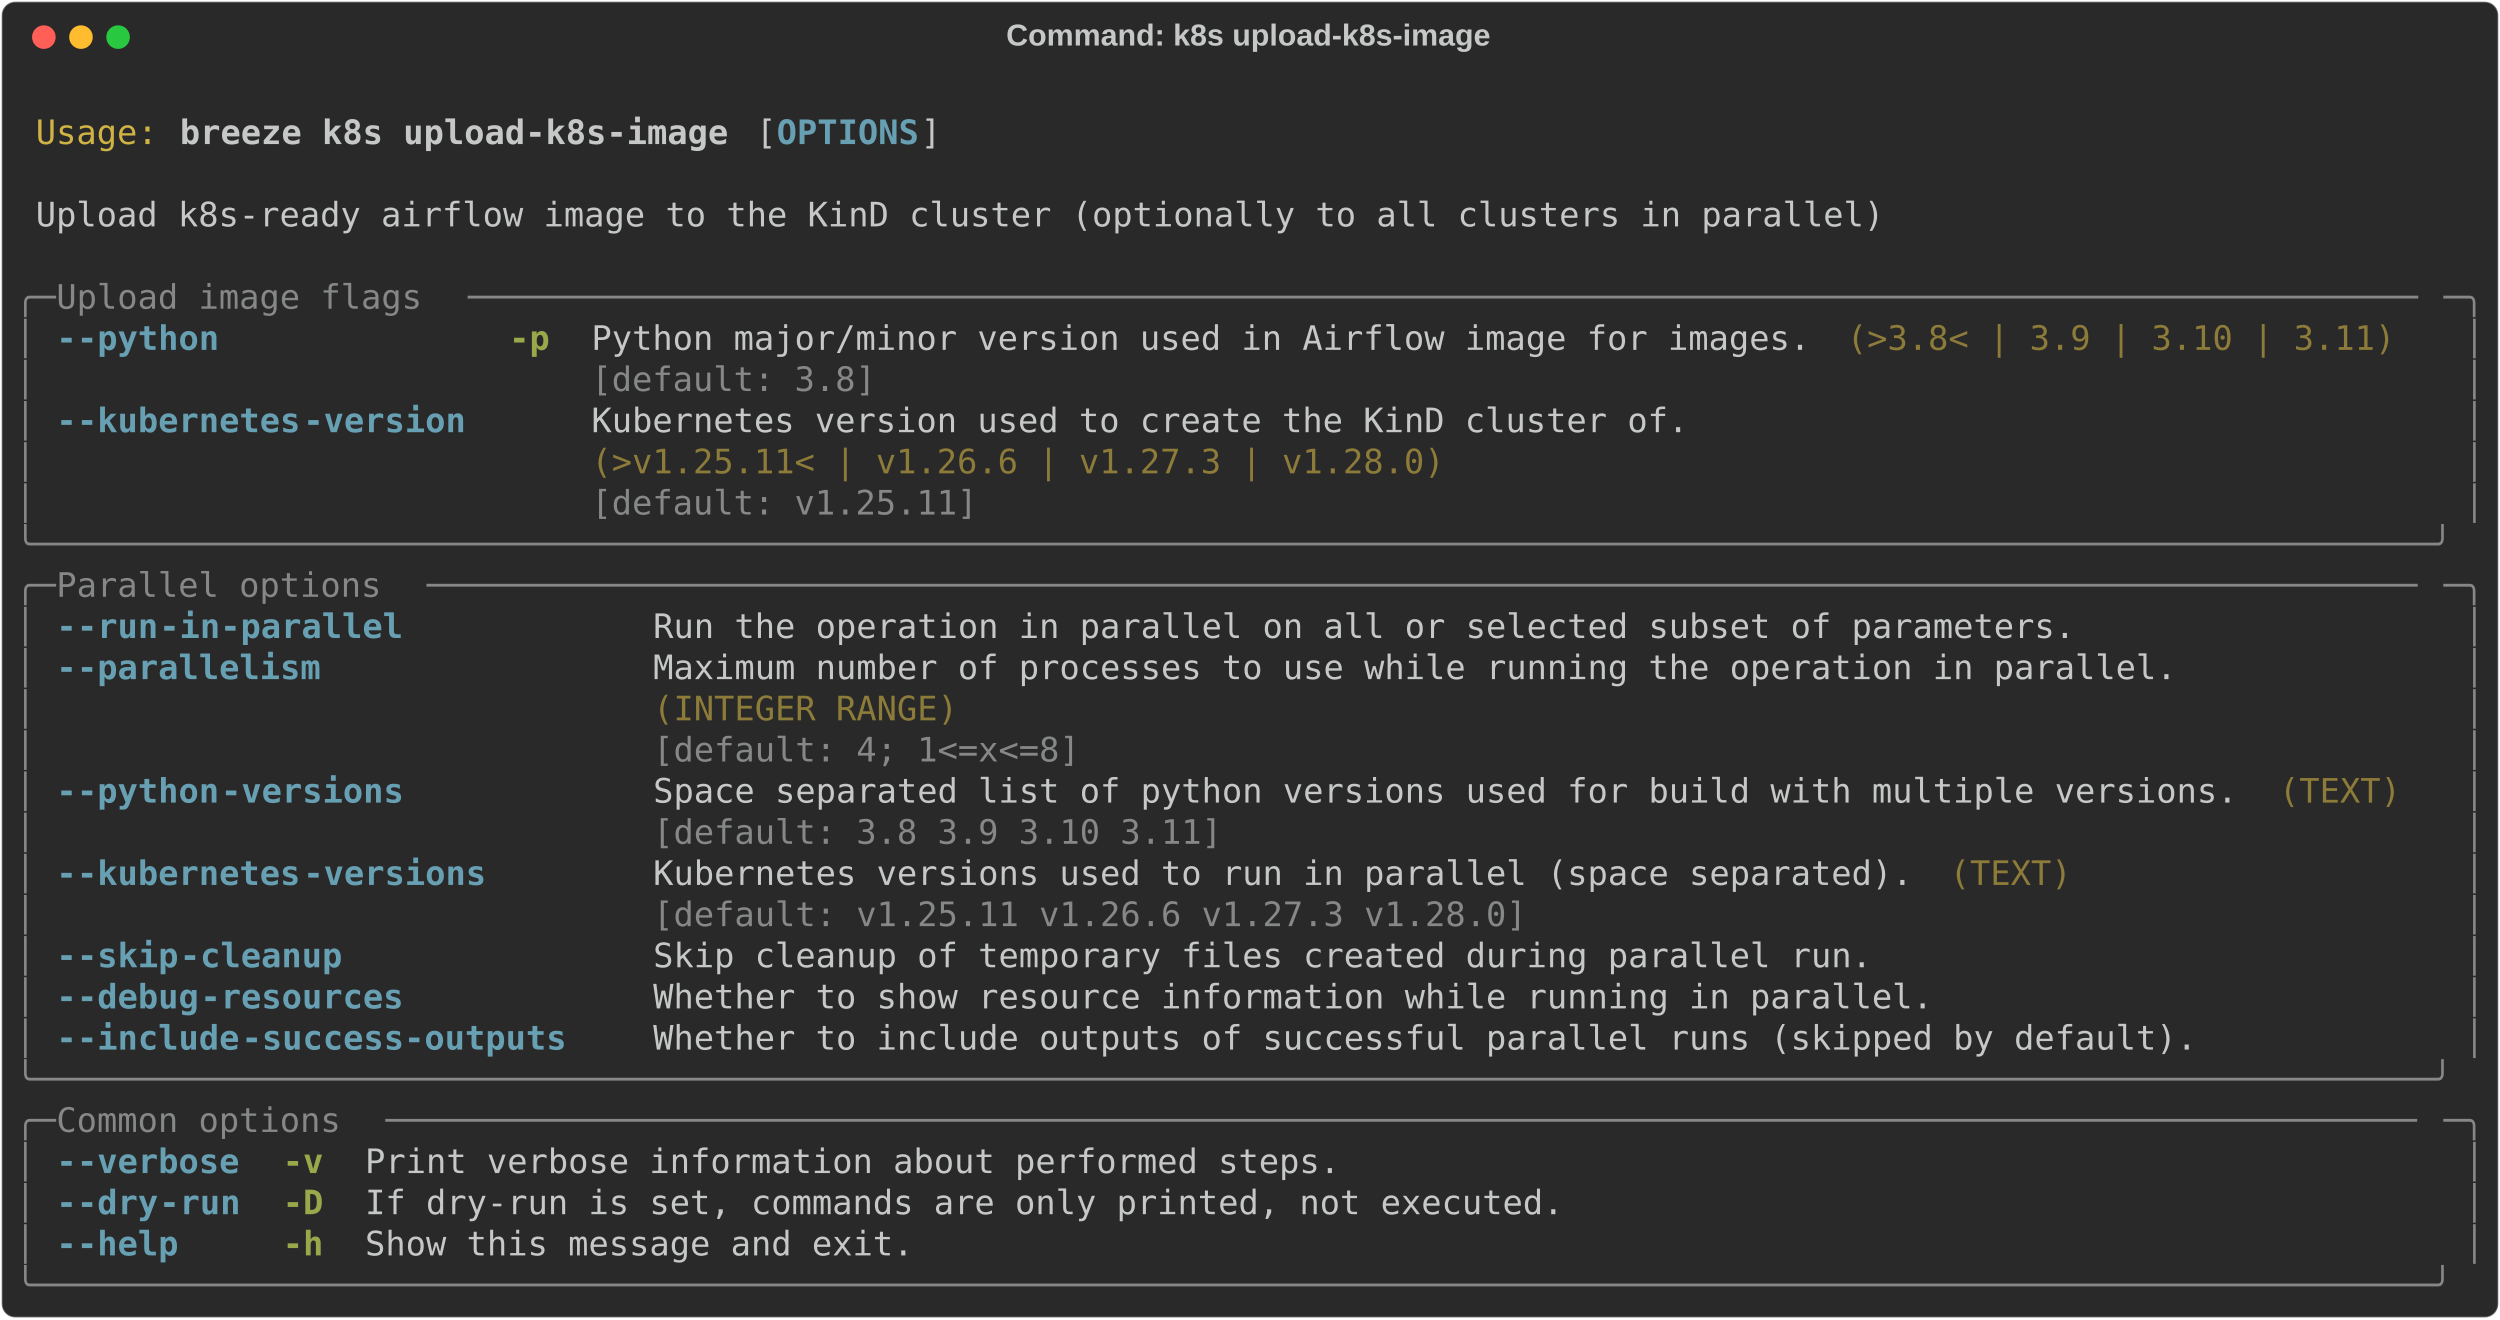
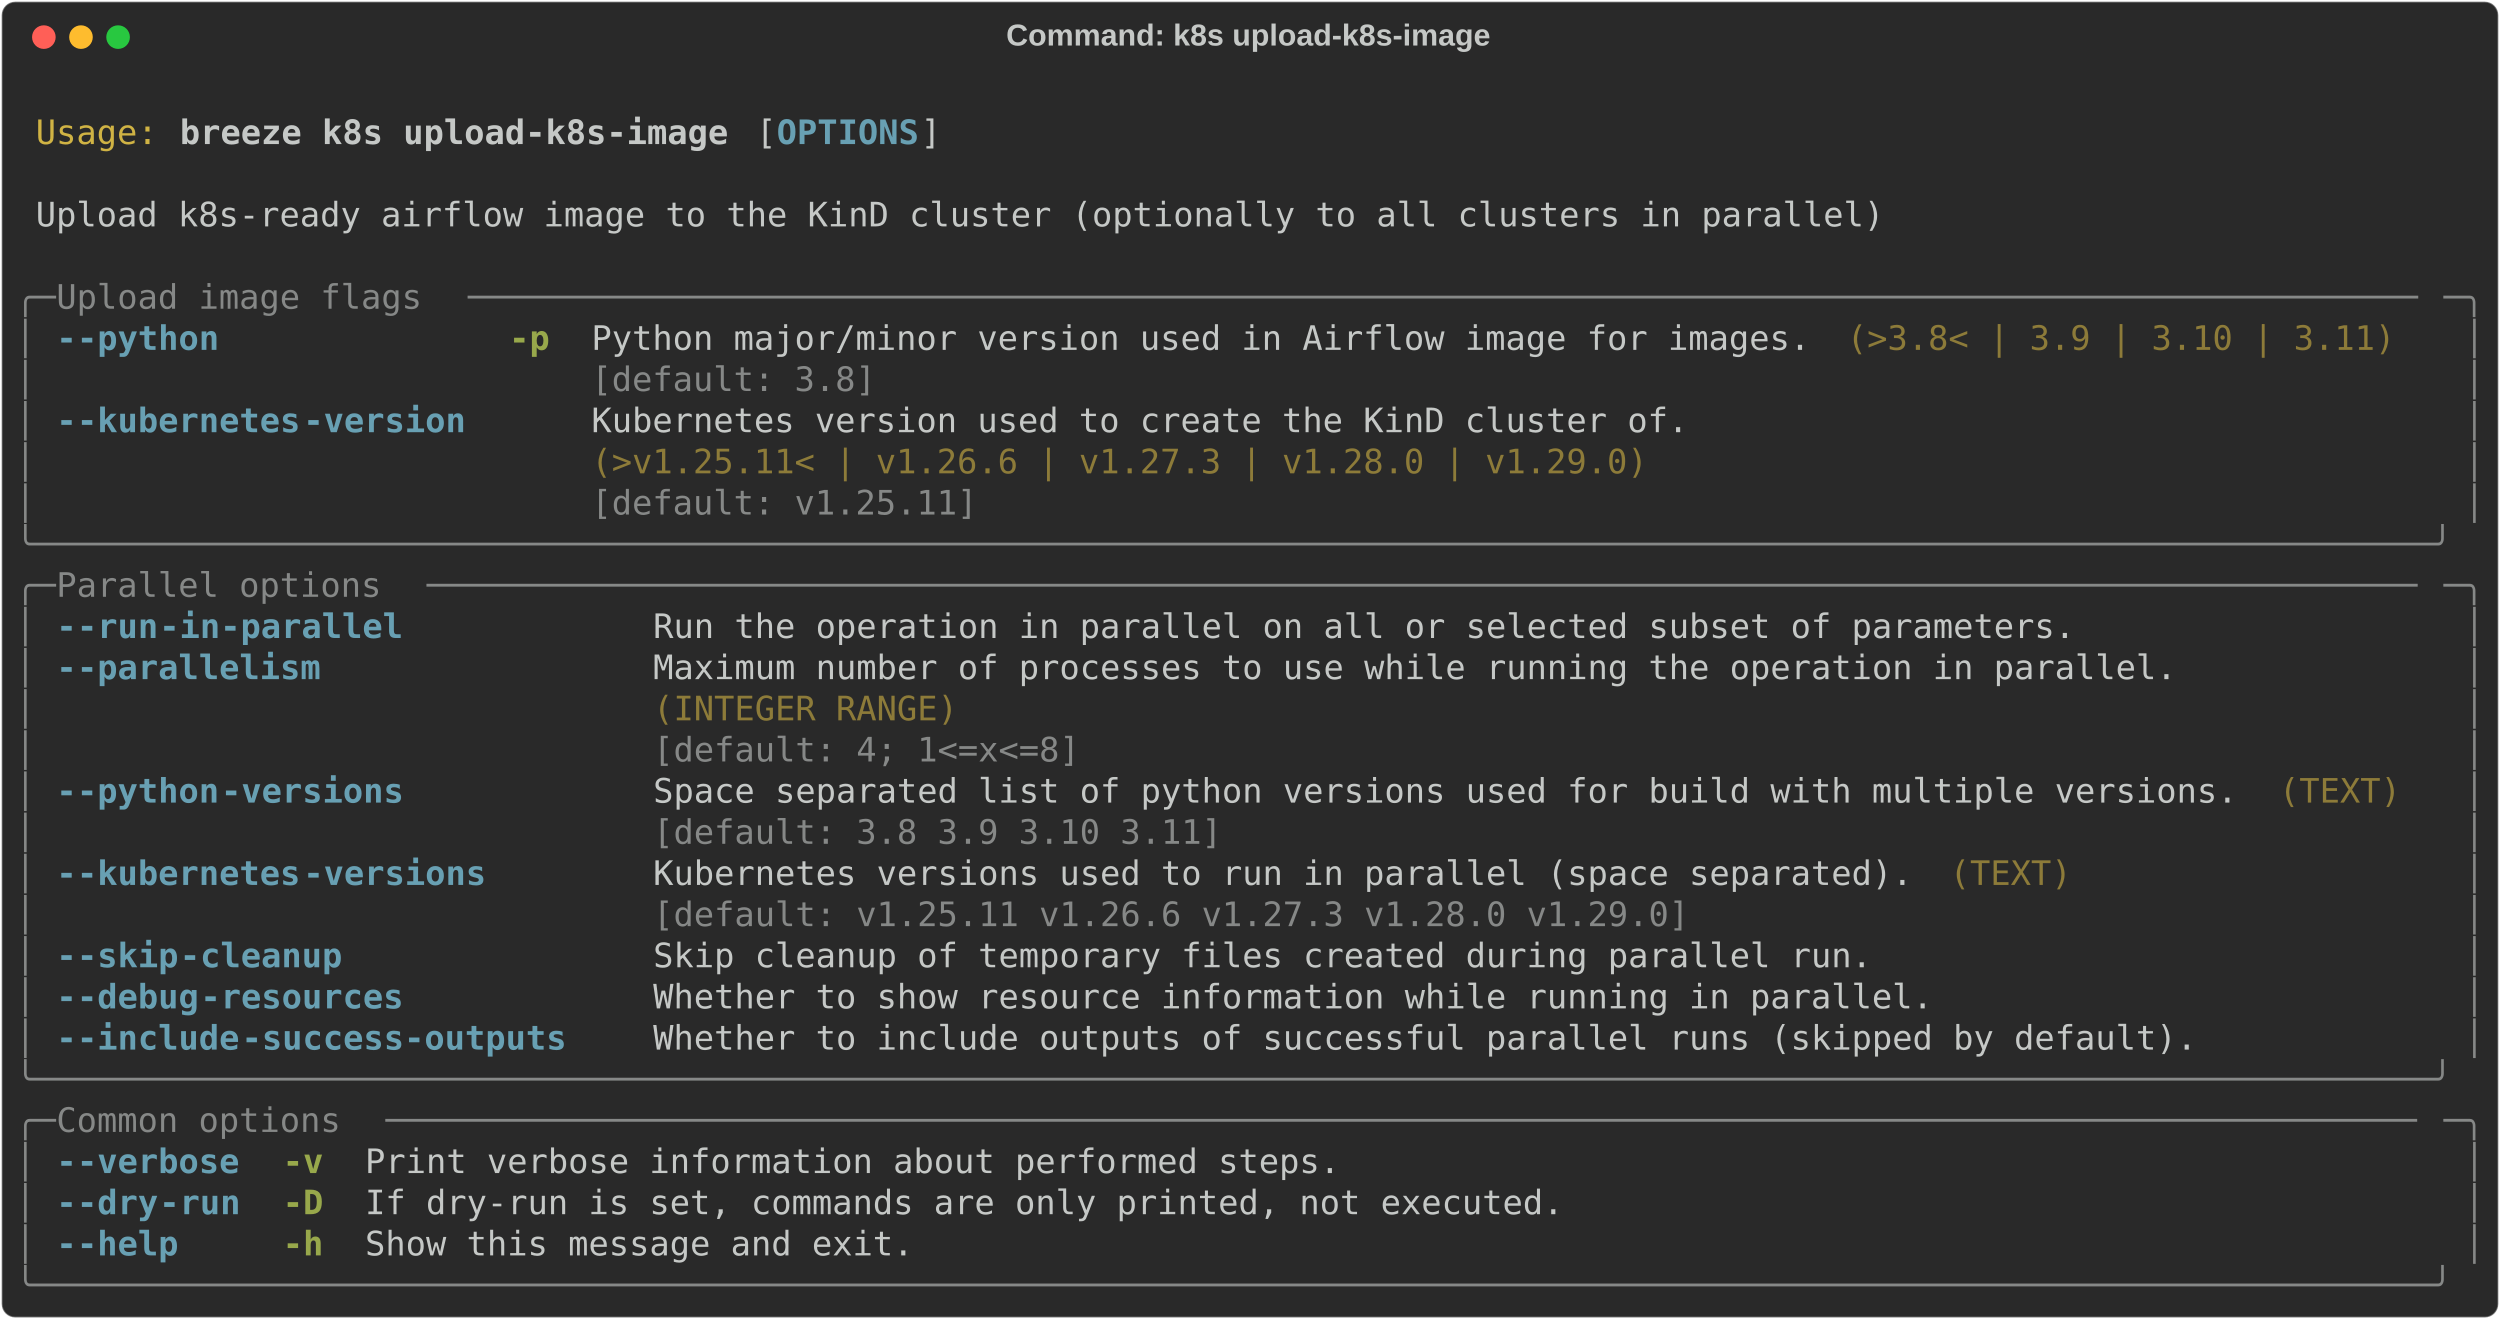
<svg xmlns="http://www.w3.org/2000/svg" class="rich-terminal" viewBox="0 0 1482 782.0">
  <style>

    @font-face {
        font-family: "Fira Code";
        src: local("FiraCode-Regular"),
                url("https://cdnjs.cloudflare.com/ajax/libs/firacode/6.2.0/woff2/FiraCode-Regular.woff2") format("woff2"),
                url("https://cdnjs.cloudflare.com/ajax/libs/firacode/6.2.0/woff/FiraCode-Regular.woff") format("woff");
        font-style: normal;
        font-weight: 400;
    }
    @font-face {
        font-family: "Fira Code";
        src: local("FiraCode-Bold"),
                url("https://cdnjs.cloudflare.com/ajax/libs/firacode/6.2.0/woff2/FiraCode-Bold.woff2") format("woff2"),
                url("https://cdnjs.cloudflare.com/ajax/libs/firacode/6.2.0/woff/FiraCode-Bold.woff") format("woff");
        font-style: bold;
        font-weight: 700;
    }

    .breeze-k8s-upload-k8s-image-matrix {
        font-family: Fira Code, monospace;
        font-size: 20px;
        line-height: 24.4px;
        font-variant-east-asian: full-width;
    }

    .breeze-k8s-upload-k8s-image-title {
        font-size: 18px;
        font-weight: bold;
        font-family: arial;
    }

    .breeze-k8s-upload-k8s-image-r1 { fill: #c5c8c6 }
.breeze-k8s-upload-k8s-image-r2 { fill: #d0b344 }
.breeze-k8s-upload-k8s-image-r3 { fill: #c5c8c6;font-weight: bold }
.breeze-k8s-upload-k8s-image-r4 { fill: #68a0b3;font-weight: bold }
.breeze-k8s-upload-k8s-image-r5 { fill: #868887 }
.breeze-k8s-upload-k8s-image-r6 { fill: #98a84b;font-weight: bold }
.breeze-k8s-upload-k8s-image-r7 { fill: #8d7b39 }
    </style>
  <defs>
    <clipPath id="breeze-k8s-upload-k8s-image-clip-terminal">
      <rect x="0" y="0" width="1463.0" height="731.0" />
    </clipPath>
    <clipPath id="breeze-k8s-upload-k8s-image-line-0">
      <rect x="0" y="1.5" width="1464" height="24.65" />
    </clipPath>
    <clipPath id="breeze-k8s-upload-k8s-image-line-1">
      <rect x="0" y="25.9" width="1464" height="24.65" />
    </clipPath>
    <clipPath id="breeze-k8s-upload-k8s-image-line-2">
      <rect x="0" y="50.3" width="1464" height="24.65" />
    </clipPath>
    <clipPath id="breeze-k8s-upload-k8s-image-line-3">
      <rect x="0" y="74.7" width="1464" height="24.65" />
    </clipPath>
    <clipPath id="breeze-k8s-upload-k8s-image-line-4">
      <rect x="0" y="99.1" width="1464" height="24.65" />
    </clipPath>
    <clipPath id="breeze-k8s-upload-k8s-image-line-5">
      <rect x="0" y="123.5" width="1464" height="24.65" />
    </clipPath>
    <clipPath id="breeze-k8s-upload-k8s-image-line-6">
      <rect x="0" y="147.9" width="1464" height="24.65" />
    </clipPath>
    <clipPath id="breeze-k8s-upload-k8s-image-line-7">
      <rect x="0" y="172.3" width="1464" height="24.65" />
    </clipPath>
    <clipPath id="breeze-k8s-upload-k8s-image-line-8">
      <rect x="0" y="196.7" width="1464" height="24.65" />
    </clipPath>
    <clipPath id="breeze-k8s-upload-k8s-image-line-9">
      <rect x="0" y="221.1" width="1464" height="24.65" />
    </clipPath>
    <clipPath id="breeze-k8s-upload-k8s-image-line-10">
      <rect x="0" y="245.5" width="1464" height="24.65" />
    </clipPath>
    <clipPath id="breeze-k8s-upload-k8s-image-line-11">
      <rect x="0" y="269.9" width="1464" height="24.65" />
    </clipPath>
    <clipPath id="breeze-k8s-upload-k8s-image-line-12">
      <rect x="0" y="294.3" width="1464" height="24.65" />
    </clipPath>
    <clipPath id="breeze-k8s-upload-k8s-image-line-13">
      <rect x="0" y="318.7" width="1464" height="24.65" />
    </clipPath>
    <clipPath id="breeze-k8s-upload-k8s-image-line-14">
      <rect x="0" y="343.1" width="1464" height="24.65" />
    </clipPath>
    <clipPath id="breeze-k8s-upload-k8s-image-line-15">
      <rect x="0" y="367.5" width="1464" height="24.65" />
    </clipPath>
    <clipPath id="breeze-k8s-upload-k8s-image-line-16">
      <rect x="0" y="391.9" width="1464" height="24.65" />
    </clipPath>
    <clipPath id="breeze-k8s-upload-k8s-image-line-17">
      <rect x="0" y="416.3" width="1464" height="24.65" />
    </clipPath>
    <clipPath id="breeze-k8s-upload-k8s-image-line-18">
      <rect x="0" y="440.7" width="1464" height="24.65" />
    </clipPath>
    <clipPath id="breeze-k8s-upload-k8s-image-line-19">
      <rect x="0" y="465.1" width="1464" height="24.65" />
    </clipPath>
    <clipPath id="breeze-k8s-upload-k8s-image-line-20">
      <rect x="0" y="489.5" width="1464" height="24.65" />
    </clipPath>
    <clipPath id="breeze-k8s-upload-k8s-image-line-21">
      <rect x="0" y="513.9" width="1464" height="24.65" />
    </clipPath>
    <clipPath id="breeze-k8s-upload-k8s-image-line-22">
      <rect x="0" y="538.3" width="1464" height="24.65" />
    </clipPath>
    <clipPath id="breeze-k8s-upload-k8s-image-line-23">
      <rect x="0" y="562.7" width="1464" height="24.65" />
    </clipPath>
    <clipPath id="breeze-k8s-upload-k8s-image-line-24">
      <rect x="0" y="587.1" width="1464" height="24.65" />
    </clipPath>
    <clipPath id="breeze-k8s-upload-k8s-image-line-25">
      <rect x="0" y="611.5" width="1464" height="24.65" />
    </clipPath>
    <clipPath id="breeze-k8s-upload-k8s-image-line-26">
      <rect x="0" y="635.9" width="1464" height="24.65" />
    </clipPath>
    <clipPath id="breeze-k8s-upload-k8s-image-line-27">
      <rect x="0" y="660.3" width="1464" height="24.65" />
    </clipPath>
    <clipPath id="breeze-k8s-upload-k8s-image-line-28">
      <rect x="0" y="684.7" width="1464" height="24.65" />
    </clipPath>
  </defs>
  <rect fill="#292929" stroke="rgba(255,255,255,0.35)" stroke-width="1" x="1" y="1" width="1480" height="780" rx="8" />
  <text class="breeze-k8s-upload-k8s-image-title" fill="#c5c8c6" text-anchor="middle" x="740" y="27">Command: k8s upload-k8s-image</text>
  <g transform="translate(26,22)">
    <circle cx="0" cy="0" r="7" fill="#ff5f57" />
    <circle cx="22" cy="0" r="7" fill="#febc2e" />
    <circle cx="44" cy="0" r="7" fill="#28c840" />
  </g>
  <g transform="translate(9, 41)" clip-path="url(#breeze-k8s-upload-k8s-image-clip-terminal)">
    <g class="breeze-k8s-upload-k8s-image-matrix">
      <text class="breeze-k8s-upload-k8s-image-r1" x="1464" y="20" textLength="12.2" clip-path="url(#breeze-k8s-upload-k8s-image-line-0)">
</text>
      <text class="breeze-k8s-upload-k8s-image-r2" x="12.2" y="44.4" textLength="73.2" clip-path="url(#breeze-k8s-upload-k8s-image-line-1)">Usage:</text>
      <text class="breeze-k8s-upload-k8s-image-r3" x="97.6" y="44.4" textLength="329.4" clip-path="url(#breeze-k8s-upload-k8s-image-line-1)">breeze k8s upload-k8s-image</text>
      <text class="breeze-k8s-upload-k8s-image-r1" x="439.2" y="44.4" textLength="12.2" clip-path="url(#breeze-k8s-upload-k8s-image-line-1)">[</text>
      <text class="breeze-k8s-upload-k8s-image-r4" x="451.4" y="44.4" textLength="85.4" clip-path="url(#breeze-k8s-upload-k8s-image-line-1)">OPTIONS</text>
      <text class="breeze-k8s-upload-k8s-image-r1" x="536.8" y="44.4" textLength="12.2" clip-path="url(#breeze-k8s-upload-k8s-image-line-1)">]</text>
      <text class="breeze-k8s-upload-k8s-image-r1" x="1464" y="44.4" textLength="12.2" clip-path="url(#breeze-k8s-upload-k8s-image-line-1)">
</text>
      <text class="breeze-k8s-upload-k8s-image-r1" x="1464" y="68.8" textLength="12.2" clip-path="url(#breeze-k8s-upload-k8s-image-line-2)">
</text>
      <text class="breeze-k8s-upload-k8s-image-r1" x="12.2" y="93.2" textLength="1110.2" clip-path="url(#breeze-k8s-upload-k8s-image-line-3)">Upload k8s-ready airflow image to the KinD cluster (optionally to all clusters in parallel)</text>
      <text class="breeze-k8s-upload-k8s-image-r1" x="1464" y="93.2" textLength="12.2" clip-path="url(#breeze-k8s-upload-k8s-image-line-3)">
</text>
      <text class="breeze-k8s-upload-k8s-image-r1" x="1464" y="117.6" textLength="12.2" clip-path="url(#breeze-k8s-upload-k8s-image-line-4)">
</text>
      <text class="breeze-k8s-upload-k8s-image-r5" x="0" y="142" textLength="24.4" clip-path="url(#breeze-k8s-upload-k8s-image-line-5)">╭─</text>
      <text class="breeze-k8s-upload-k8s-image-r5" x="24.4" y="142" textLength="244" clip-path="url(#breeze-k8s-upload-k8s-image-line-5)"> Upload image flags </text>
      <text class="breeze-k8s-upload-k8s-image-r5" x="268.4" y="142" textLength="1171.2" clip-path="url(#breeze-k8s-upload-k8s-image-line-5)">────────────────────────────────────────────────────────────────────────────────────────────────</text>
      <text class="breeze-k8s-upload-k8s-image-r5" x="1439.6" y="142" textLength="24.4" clip-path="url(#breeze-k8s-upload-k8s-image-line-5)">─╮</text>
      <text class="breeze-k8s-upload-k8s-image-r1" x="1464" y="142" textLength="12.2" clip-path="url(#breeze-k8s-upload-k8s-image-line-5)">
</text>
      <text class="breeze-k8s-upload-k8s-image-r5" x="0" y="166.4" textLength="12.2" clip-path="url(#breeze-k8s-upload-k8s-image-line-6)">│</text>
      <text class="breeze-k8s-upload-k8s-image-r4" x="24.4" y="166.4" textLength="12.2" clip-path="url(#breeze-k8s-upload-k8s-image-line-6)">-</text>
      <text class="breeze-k8s-upload-k8s-image-r4" x="36.6" y="166.4" textLength="85.4" clip-path="url(#breeze-k8s-upload-k8s-image-line-6)">-python</text>
      <text class="breeze-k8s-upload-k8s-image-r6" x="292.8" y="166.4" textLength="24.4" clip-path="url(#breeze-k8s-upload-k8s-image-line-6)">-p</text>
      <text class="breeze-k8s-upload-k8s-image-r1" x="341.6" y="166.4" textLength="732" clip-path="url(#breeze-k8s-upload-k8s-image-line-6)">Python major/minor version used in Airflow image for images.</text>
      <text class="breeze-k8s-upload-k8s-image-r7" x="1085.8" y="166.4" textLength="329.4" clip-path="url(#breeze-k8s-upload-k8s-image-line-6)">(&gt;3.8&lt; | 3.9 | 3.10 | 3.11)</text>
      <text class="breeze-k8s-upload-k8s-image-r5" x="1451.8" y="166.4" textLength="12.2" clip-path="url(#breeze-k8s-upload-k8s-image-line-6)">│</text>
      <text class="breeze-k8s-upload-k8s-image-r1" x="1464" y="166.4" textLength="12.2" clip-path="url(#breeze-k8s-upload-k8s-image-line-6)">
</text>
      <text class="breeze-k8s-upload-k8s-image-r5" x="0" y="190.8" textLength="12.2" clip-path="url(#breeze-k8s-upload-k8s-image-line-7)">│</text>
      <text class="breeze-k8s-upload-k8s-image-r5" x="341.6" y="190.8" textLength="732" clip-path="url(#breeze-k8s-upload-k8s-image-line-7)">[default: 3.8]                                              </text>
      <text class="breeze-k8s-upload-k8s-image-r5" x="1451.8" y="190.8" textLength="12.2" clip-path="url(#breeze-k8s-upload-k8s-image-line-7)">│</text>
      <text class="breeze-k8s-upload-k8s-image-r1" x="1464" y="190.8" textLength="12.2" clip-path="url(#breeze-k8s-upload-k8s-image-line-7)">
</text>
      <text class="breeze-k8s-upload-k8s-image-r5" x="0" y="215.2" textLength="12.2" clip-path="url(#breeze-k8s-upload-k8s-image-line-8)">│</text>
      <text class="breeze-k8s-upload-k8s-image-r4" x="24.4" y="215.2" textLength="12.2" clip-path="url(#breeze-k8s-upload-k8s-image-line-8)">-</text>
      <text class="breeze-k8s-upload-k8s-image-r4" x="36.6" y="215.2" textLength="134.2" clip-path="url(#breeze-k8s-upload-k8s-image-line-8)">-kubernetes</text>
      <text class="breeze-k8s-upload-k8s-image-r4" x="170.8" y="215.2" textLength="97.6" clip-path="url(#breeze-k8s-upload-k8s-image-line-8)">-version</text>
      <text class="breeze-k8s-upload-k8s-image-r1" x="341.6" y="215.2" textLength="658.8" clip-path="url(#breeze-k8s-upload-k8s-image-line-8)">Kubernetes version used to create the KinD cluster of.</text>
      <text class="breeze-k8s-upload-k8s-image-r5" x="1451.8" y="215.2" textLength="12.2" clip-path="url(#breeze-k8s-upload-k8s-image-line-8)">│</text>
      <text class="breeze-k8s-upload-k8s-image-r1" x="1464" y="215.2" textLength="12.2" clip-path="url(#breeze-k8s-upload-k8s-image-line-8)">
</text>
      <text class="breeze-k8s-upload-k8s-image-r5" x="0" y="239.6" textLength="12.2" clip-path="url(#breeze-k8s-upload-k8s-image-line-9)">│</text>
-       <text class="breeze-k8s-upload-k8s-image-r7" x="341.6" y="239.6" textLength="658.8" clip-path="url(#breeze-k8s-upload-k8s-image-line-9)">(&gt;v1.25.11&lt; | v1.26.6 | v1.27.3 | v1.28.0)            </text>
+       <text class="breeze-k8s-upload-k8s-image-r7" x="341.6" y="239.6" textLength="658.8" clip-path="url(#breeze-k8s-upload-k8s-image-line-9)">(&gt;v1.25.11&lt; | v1.26.6 | v1.27.3 | v1.28.0 | v1.29.0)  </text>
      <text class="breeze-k8s-upload-k8s-image-r5" x="1451.8" y="239.6" textLength="12.2" clip-path="url(#breeze-k8s-upload-k8s-image-line-9)">│</text>
      <text class="breeze-k8s-upload-k8s-image-r1" x="1464" y="239.6" textLength="12.2" clip-path="url(#breeze-k8s-upload-k8s-image-line-9)">
</text>
      <text class="breeze-k8s-upload-k8s-image-r5" x="0" y="264" textLength="12.2" clip-path="url(#breeze-k8s-upload-k8s-image-line-10)">│</text>
      <text class="breeze-k8s-upload-k8s-image-r5" x="341.6" y="264" textLength="658.8" clip-path="url(#breeze-k8s-upload-k8s-image-line-10)">[default: v1.25.11]                                   </text>
      <text class="breeze-k8s-upload-k8s-image-r5" x="1451.8" y="264" textLength="12.2" clip-path="url(#breeze-k8s-upload-k8s-image-line-10)">│</text>
      <text class="breeze-k8s-upload-k8s-image-r1" x="1464" y="264" textLength="12.2" clip-path="url(#breeze-k8s-upload-k8s-image-line-10)">
</text>
      <text class="breeze-k8s-upload-k8s-image-r5" x="0" y="288.4" textLength="1464" clip-path="url(#breeze-k8s-upload-k8s-image-line-11)">╰──────────────────────────────────────────────────────────────────────────────────────────────────────────────────────╯</text>
      <text class="breeze-k8s-upload-k8s-image-r1" x="1464" y="288.4" textLength="12.2" clip-path="url(#breeze-k8s-upload-k8s-image-line-11)">
</text>
      <text class="breeze-k8s-upload-k8s-image-r5" x="0" y="312.8" textLength="24.4" clip-path="url(#breeze-k8s-upload-k8s-image-line-12)">╭─</text>
      <text class="breeze-k8s-upload-k8s-image-r5" x="24.4" y="312.8" textLength="219.6" clip-path="url(#breeze-k8s-upload-k8s-image-line-12)"> Parallel options </text>
      <text class="breeze-k8s-upload-k8s-image-r5" x="244" y="312.8" textLength="1195.6" clip-path="url(#breeze-k8s-upload-k8s-image-line-12)">──────────────────────────────────────────────────────────────────────────────────────────────────</text>
      <text class="breeze-k8s-upload-k8s-image-r5" x="1439.6" y="312.8" textLength="24.4" clip-path="url(#breeze-k8s-upload-k8s-image-line-12)">─╮</text>
      <text class="breeze-k8s-upload-k8s-image-r1" x="1464" y="312.8" textLength="12.2" clip-path="url(#breeze-k8s-upload-k8s-image-line-12)">
</text>
      <text class="breeze-k8s-upload-k8s-image-r5" x="0" y="337.2" textLength="12.2" clip-path="url(#breeze-k8s-upload-k8s-image-line-13)">│</text>
      <text class="breeze-k8s-upload-k8s-image-r4" x="24.4" y="337.2" textLength="12.2" clip-path="url(#breeze-k8s-upload-k8s-image-line-13)">-</text>
      <text class="breeze-k8s-upload-k8s-image-r4" x="36.6" y="337.2" textLength="48.8" clip-path="url(#breeze-k8s-upload-k8s-image-line-13)">-run</text>
      <text class="breeze-k8s-upload-k8s-image-r4" x="85.4" y="337.2" textLength="146.4" clip-path="url(#breeze-k8s-upload-k8s-image-line-13)">-in-parallel</text>
      <text class="breeze-k8s-upload-k8s-image-r1" x="378.2" y="337.2" textLength="854" clip-path="url(#breeze-k8s-upload-k8s-image-line-13)">Run the operation in parallel on all or selected subset of parameters.</text>
      <text class="breeze-k8s-upload-k8s-image-r5" x="1451.8" y="337.2" textLength="12.2" clip-path="url(#breeze-k8s-upload-k8s-image-line-13)">│</text>
      <text class="breeze-k8s-upload-k8s-image-r1" x="1464" y="337.2" textLength="12.2" clip-path="url(#breeze-k8s-upload-k8s-image-line-13)">
</text>
      <text class="breeze-k8s-upload-k8s-image-r5" x="0" y="361.6" textLength="12.2" clip-path="url(#breeze-k8s-upload-k8s-image-line-14)">│</text>
      <text class="breeze-k8s-upload-k8s-image-r4" x="24.4" y="361.6" textLength="12.2" clip-path="url(#breeze-k8s-upload-k8s-image-line-14)">-</text>
      <text class="breeze-k8s-upload-k8s-image-r4" x="36.6" y="361.6" textLength="146.4" clip-path="url(#breeze-k8s-upload-k8s-image-line-14)">-parallelism</text>
      <text class="breeze-k8s-upload-k8s-image-r1" x="378.2" y="361.6" textLength="915" clip-path="url(#breeze-k8s-upload-k8s-image-line-14)">Maximum number of processes to use while running the operation in parallel.</text>
      <text class="breeze-k8s-upload-k8s-image-r5" x="1451.8" y="361.6" textLength="12.2" clip-path="url(#breeze-k8s-upload-k8s-image-line-14)">│</text>
      <text class="breeze-k8s-upload-k8s-image-r1" x="1464" y="361.6" textLength="12.2" clip-path="url(#breeze-k8s-upload-k8s-image-line-14)">
</text>
      <text class="breeze-k8s-upload-k8s-image-r5" x="0" y="386" textLength="12.2" clip-path="url(#breeze-k8s-upload-k8s-image-line-15)">│</text>
      <text class="breeze-k8s-upload-k8s-image-r7" x="378.2" y="386" textLength="915" clip-path="url(#breeze-k8s-upload-k8s-image-line-15)">(INTEGER RANGE)                                                            </text>
      <text class="breeze-k8s-upload-k8s-image-r5" x="1451.8" y="386" textLength="12.2" clip-path="url(#breeze-k8s-upload-k8s-image-line-15)">│</text>
      <text class="breeze-k8s-upload-k8s-image-r1" x="1464" y="386" textLength="12.2" clip-path="url(#breeze-k8s-upload-k8s-image-line-15)">
</text>
      <text class="breeze-k8s-upload-k8s-image-r5" x="0" y="410.4" textLength="12.2" clip-path="url(#breeze-k8s-upload-k8s-image-line-16)">│</text>
      <text class="breeze-k8s-upload-k8s-image-r5" x="378.2" y="410.4" textLength="915" clip-path="url(#breeze-k8s-upload-k8s-image-line-16)">[default: 4; 1&lt;=x&lt;=8]                                                      </text>
      <text class="breeze-k8s-upload-k8s-image-r5" x="1451.8" y="410.4" textLength="12.2" clip-path="url(#breeze-k8s-upload-k8s-image-line-16)">│</text>
      <text class="breeze-k8s-upload-k8s-image-r1" x="1464" y="410.4" textLength="12.2" clip-path="url(#breeze-k8s-upload-k8s-image-line-16)">
</text>
      <text class="breeze-k8s-upload-k8s-image-r5" x="0" y="434.8" textLength="12.2" clip-path="url(#breeze-k8s-upload-k8s-image-line-17)">│</text>
      <text class="breeze-k8s-upload-k8s-image-r4" x="24.4" y="434.8" textLength="12.2" clip-path="url(#breeze-k8s-upload-k8s-image-line-17)">-</text>
      <text class="breeze-k8s-upload-k8s-image-r4" x="36.6" y="434.8" textLength="85.4" clip-path="url(#breeze-k8s-upload-k8s-image-line-17)">-python</text>
      <text class="breeze-k8s-upload-k8s-image-r4" x="122" y="434.8" textLength="109.8" clip-path="url(#breeze-k8s-upload-k8s-image-line-17)">-versions</text>
      <text class="breeze-k8s-upload-k8s-image-r1" x="378.2" y="434.8" textLength="951.6" clip-path="url(#breeze-k8s-upload-k8s-image-line-17)">Space separated list of python versions used for build with multiple versions.</text>
      <text class="breeze-k8s-upload-k8s-image-r7" x="1342" y="434.8" textLength="73.2" clip-path="url(#breeze-k8s-upload-k8s-image-line-17)">(TEXT)</text>
      <text class="breeze-k8s-upload-k8s-image-r5" x="1451.8" y="434.8" textLength="12.2" clip-path="url(#breeze-k8s-upload-k8s-image-line-17)">│</text>
      <text class="breeze-k8s-upload-k8s-image-r1" x="1464" y="434.8" textLength="12.2" clip-path="url(#breeze-k8s-upload-k8s-image-line-17)">
</text>
      <text class="breeze-k8s-upload-k8s-image-r5" x="0" y="459.2" textLength="12.2" clip-path="url(#breeze-k8s-upload-k8s-image-line-18)">│</text>
      <text class="breeze-k8s-upload-k8s-image-r5" x="378.2" y="459.2" textLength="951.6" clip-path="url(#breeze-k8s-upload-k8s-image-line-18)">[default: 3.8 3.9 3.10 3.11]                                                  </text>
      <text class="breeze-k8s-upload-k8s-image-r5" x="1451.8" y="459.2" textLength="12.2" clip-path="url(#breeze-k8s-upload-k8s-image-line-18)">│</text>
      <text class="breeze-k8s-upload-k8s-image-r1" x="1464" y="459.2" textLength="12.2" clip-path="url(#breeze-k8s-upload-k8s-image-line-18)">
</text>
      <text class="breeze-k8s-upload-k8s-image-r5" x="0" y="483.6" textLength="12.2" clip-path="url(#breeze-k8s-upload-k8s-image-line-19)">│</text>
      <text class="breeze-k8s-upload-k8s-image-r4" x="24.4" y="483.6" textLength="12.2" clip-path="url(#breeze-k8s-upload-k8s-image-line-19)">-</text>
      <text class="breeze-k8s-upload-k8s-image-r4" x="36.6" y="483.6" textLength="134.2" clip-path="url(#breeze-k8s-upload-k8s-image-line-19)">-kubernetes</text>
      <text class="breeze-k8s-upload-k8s-image-r4" x="170.8" y="483.6" textLength="109.8" clip-path="url(#breeze-k8s-upload-k8s-image-line-19)">-versions</text>
      <text class="breeze-k8s-upload-k8s-image-r1" x="378.2" y="483.6" textLength="756.4" clip-path="url(#breeze-k8s-upload-k8s-image-line-19)">Kubernetes versions used to run in parallel (space separated).</text>
      <text class="breeze-k8s-upload-k8s-image-r7" x="1146.8" y="483.6" textLength="73.2" clip-path="url(#breeze-k8s-upload-k8s-image-line-19)">(TEXT)</text>
      <text class="breeze-k8s-upload-k8s-image-r5" x="1451.8" y="483.6" textLength="12.2" clip-path="url(#breeze-k8s-upload-k8s-image-line-19)">│</text>
      <text class="breeze-k8s-upload-k8s-image-r1" x="1464" y="483.6" textLength="12.2" clip-path="url(#breeze-k8s-upload-k8s-image-line-19)">
</text>
      <text class="breeze-k8s-upload-k8s-image-r5" x="0" y="508" textLength="12.2" clip-path="url(#breeze-k8s-upload-k8s-image-line-20)">│</text>
-       <text class="breeze-k8s-upload-k8s-image-r5" x="378.2" y="508" textLength="756.4" clip-path="url(#breeze-k8s-upload-k8s-image-line-20)">[default: v1.25.11 v1.26.6 v1.27.3 v1.28.0]                   </text>
+       <text class="breeze-k8s-upload-k8s-image-r5" x="378.2" y="508" textLength="756.4" clip-path="url(#breeze-k8s-upload-k8s-image-line-20)">[default: v1.25.11 v1.26.6 v1.27.3 v1.28.0 v1.29.0]           </text>
      <text class="breeze-k8s-upload-k8s-image-r5" x="1451.8" y="508" textLength="12.2" clip-path="url(#breeze-k8s-upload-k8s-image-line-20)">│</text>
      <text class="breeze-k8s-upload-k8s-image-r1" x="1464" y="508" textLength="12.2" clip-path="url(#breeze-k8s-upload-k8s-image-line-20)">
</text>
      <text class="breeze-k8s-upload-k8s-image-r5" x="0" y="532.4" textLength="12.2" clip-path="url(#breeze-k8s-upload-k8s-image-line-21)">│</text>
      <text class="breeze-k8s-upload-k8s-image-r4" x="24.4" y="532.4" textLength="12.2" clip-path="url(#breeze-k8s-upload-k8s-image-line-21)">-</text>
      <text class="breeze-k8s-upload-k8s-image-r4" x="36.6" y="532.4" textLength="61" clip-path="url(#breeze-k8s-upload-k8s-image-line-21)">-skip</text>
      <text class="breeze-k8s-upload-k8s-image-r4" x="97.6" y="532.4" textLength="97.6" clip-path="url(#breeze-k8s-upload-k8s-image-line-21)">-cleanup</text>
      <text class="breeze-k8s-upload-k8s-image-r1" x="378.2" y="532.4" textLength="732" clip-path="url(#breeze-k8s-upload-k8s-image-line-21)">Skip cleanup of temporary files created during parallel run.</text>
      <text class="breeze-k8s-upload-k8s-image-r5" x="1451.8" y="532.4" textLength="12.2" clip-path="url(#breeze-k8s-upload-k8s-image-line-21)">│</text>
      <text class="breeze-k8s-upload-k8s-image-r1" x="1464" y="532.4" textLength="12.2" clip-path="url(#breeze-k8s-upload-k8s-image-line-21)">
</text>
      <text class="breeze-k8s-upload-k8s-image-r5" x="0" y="556.8" textLength="12.2" clip-path="url(#breeze-k8s-upload-k8s-image-line-22)">│</text>
      <text class="breeze-k8s-upload-k8s-image-r4" x="24.4" y="556.8" textLength="12.2" clip-path="url(#breeze-k8s-upload-k8s-image-line-22)">-</text>
      <text class="breeze-k8s-upload-k8s-image-r4" x="36.6" y="556.8" textLength="73.2" clip-path="url(#breeze-k8s-upload-k8s-image-line-22)">-debug</text>
      <text class="breeze-k8s-upload-k8s-image-r4" x="109.8" y="556.8" textLength="122" clip-path="url(#breeze-k8s-upload-k8s-image-line-22)">-resources</text>
      <text class="breeze-k8s-upload-k8s-image-r1" x="378.2" y="556.8" textLength="768.6" clip-path="url(#breeze-k8s-upload-k8s-image-line-22)">Whether to show resource information while running in parallel.</text>
      <text class="breeze-k8s-upload-k8s-image-r5" x="1451.8" y="556.8" textLength="12.2" clip-path="url(#breeze-k8s-upload-k8s-image-line-22)">│</text>
      <text class="breeze-k8s-upload-k8s-image-r1" x="1464" y="556.8" textLength="12.2" clip-path="url(#breeze-k8s-upload-k8s-image-line-22)">
</text>
      <text class="breeze-k8s-upload-k8s-image-r5" x="0" y="581.2" textLength="12.2" clip-path="url(#breeze-k8s-upload-k8s-image-line-23)">│</text>
      <text class="breeze-k8s-upload-k8s-image-r4" x="24.4" y="581.2" textLength="12.2" clip-path="url(#breeze-k8s-upload-k8s-image-line-23)">-</text>
      <text class="breeze-k8s-upload-k8s-image-r4" x="36.6" y="581.2" textLength="97.6" clip-path="url(#breeze-k8s-upload-k8s-image-line-23)">-include</text>
      <text class="breeze-k8s-upload-k8s-image-r4" x="134.2" y="581.2" textLength="195.2" clip-path="url(#breeze-k8s-upload-k8s-image-line-23)">-success-outputs</text>
      <text class="breeze-k8s-upload-k8s-image-r1" x="378.2" y="581.2" textLength="927.2" clip-path="url(#breeze-k8s-upload-k8s-image-line-23)">Whether to include outputs of successful parallel runs (skipped by default).</text>
      <text class="breeze-k8s-upload-k8s-image-r5" x="1451.8" y="581.2" textLength="12.2" clip-path="url(#breeze-k8s-upload-k8s-image-line-23)">│</text>
      <text class="breeze-k8s-upload-k8s-image-r1" x="1464" y="581.2" textLength="12.2" clip-path="url(#breeze-k8s-upload-k8s-image-line-23)">
</text>
      <text class="breeze-k8s-upload-k8s-image-r5" x="0" y="605.6" textLength="1464" clip-path="url(#breeze-k8s-upload-k8s-image-line-24)">╰──────────────────────────────────────────────────────────────────────────────────────────────────────────────────────╯</text>
      <text class="breeze-k8s-upload-k8s-image-r1" x="1464" y="605.6" textLength="12.2" clip-path="url(#breeze-k8s-upload-k8s-image-line-24)">
</text>
      <text class="breeze-k8s-upload-k8s-image-r5" x="0" y="630" textLength="24.4" clip-path="url(#breeze-k8s-upload-k8s-image-line-25)">╭─</text>
      <text class="breeze-k8s-upload-k8s-image-r5" x="24.4" y="630" textLength="195.2" clip-path="url(#breeze-k8s-upload-k8s-image-line-25)"> Common options </text>
      <text class="breeze-k8s-upload-k8s-image-r5" x="219.6" y="630" textLength="1220" clip-path="url(#breeze-k8s-upload-k8s-image-line-25)">────────────────────────────────────────────────────────────────────────────────────────────────────</text>
      <text class="breeze-k8s-upload-k8s-image-r5" x="1439.6" y="630" textLength="24.4" clip-path="url(#breeze-k8s-upload-k8s-image-line-25)">─╮</text>
      <text class="breeze-k8s-upload-k8s-image-r1" x="1464" y="630" textLength="12.2" clip-path="url(#breeze-k8s-upload-k8s-image-line-25)">
</text>
      <text class="breeze-k8s-upload-k8s-image-r5" x="0" y="654.4" textLength="12.2" clip-path="url(#breeze-k8s-upload-k8s-image-line-26)">│</text>
      <text class="breeze-k8s-upload-k8s-image-r4" x="24.4" y="654.4" textLength="12.2" clip-path="url(#breeze-k8s-upload-k8s-image-line-26)">-</text>
      <text class="breeze-k8s-upload-k8s-image-r4" x="36.6" y="654.4" textLength="97.6" clip-path="url(#breeze-k8s-upload-k8s-image-line-26)">-verbose</text>
      <text class="breeze-k8s-upload-k8s-image-r6" x="158.6" y="654.4" textLength="24.4" clip-path="url(#breeze-k8s-upload-k8s-image-line-26)">-v</text>
      <text class="breeze-k8s-upload-k8s-image-r1" x="207.4" y="654.4" textLength="585.6" clip-path="url(#breeze-k8s-upload-k8s-image-line-26)">Print verbose information about performed steps.</text>
      <text class="breeze-k8s-upload-k8s-image-r5" x="1451.8" y="654.4" textLength="12.2" clip-path="url(#breeze-k8s-upload-k8s-image-line-26)">│</text>
      <text class="breeze-k8s-upload-k8s-image-r1" x="1464" y="654.4" textLength="12.2" clip-path="url(#breeze-k8s-upload-k8s-image-line-26)">
</text>
      <text class="breeze-k8s-upload-k8s-image-r5" x="0" y="678.8" textLength="12.2" clip-path="url(#breeze-k8s-upload-k8s-image-line-27)">│</text>
      <text class="breeze-k8s-upload-k8s-image-r4" x="24.4" y="678.8" textLength="12.2" clip-path="url(#breeze-k8s-upload-k8s-image-line-27)">-</text>
      <text class="breeze-k8s-upload-k8s-image-r4" x="36.6" y="678.8" textLength="48.8" clip-path="url(#breeze-k8s-upload-k8s-image-line-27)">-dry</text>
      <text class="breeze-k8s-upload-k8s-image-r4" x="85.4" y="678.8" textLength="48.8" clip-path="url(#breeze-k8s-upload-k8s-image-line-27)">-run</text>
      <text class="breeze-k8s-upload-k8s-image-r6" x="158.6" y="678.8" textLength="24.4" clip-path="url(#breeze-k8s-upload-k8s-image-line-27)">-D</text>
      <text class="breeze-k8s-upload-k8s-image-r1" x="207.4" y="678.8" textLength="719.8" clip-path="url(#breeze-k8s-upload-k8s-image-line-27)">If dry-run is set, commands are only printed, not executed.</text>
      <text class="breeze-k8s-upload-k8s-image-r5" x="1451.8" y="678.8" textLength="12.2" clip-path="url(#breeze-k8s-upload-k8s-image-line-27)">│</text>
      <text class="breeze-k8s-upload-k8s-image-r1" x="1464" y="678.8" textLength="12.2" clip-path="url(#breeze-k8s-upload-k8s-image-line-27)">
</text>
      <text class="breeze-k8s-upload-k8s-image-r5" x="0" y="703.2" textLength="12.2" clip-path="url(#breeze-k8s-upload-k8s-image-line-28)">│</text>
      <text class="breeze-k8s-upload-k8s-image-r4" x="24.4" y="703.2" textLength="12.2" clip-path="url(#breeze-k8s-upload-k8s-image-line-28)">-</text>
      <text class="breeze-k8s-upload-k8s-image-r4" x="36.6" y="703.2" textLength="61" clip-path="url(#breeze-k8s-upload-k8s-image-line-28)">-help</text>
      <text class="breeze-k8s-upload-k8s-image-r6" x="158.6" y="703.2" textLength="24.4" clip-path="url(#breeze-k8s-upload-k8s-image-line-28)">-h</text>
      <text class="breeze-k8s-upload-k8s-image-r1" x="207.4" y="703.2" textLength="329.4" clip-path="url(#breeze-k8s-upload-k8s-image-line-28)">Show this message and exit.</text>
      <text class="breeze-k8s-upload-k8s-image-r5" x="1451.8" y="703.2" textLength="12.2" clip-path="url(#breeze-k8s-upload-k8s-image-line-28)">│</text>
      <text class="breeze-k8s-upload-k8s-image-r1" x="1464" y="703.2" textLength="12.2" clip-path="url(#breeze-k8s-upload-k8s-image-line-28)">
</text>
      <text class="breeze-k8s-upload-k8s-image-r5" x="0" y="727.6" textLength="1464" clip-path="url(#breeze-k8s-upload-k8s-image-line-29)">╰──────────────────────────────────────────────────────────────────────────────────────────────────────────────────────╯</text>
      <text class="breeze-k8s-upload-k8s-image-r1" x="1464" y="727.6" textLength="12.2" clip-path="url(#breeze-k8s-upload-k8s-image-line-29)">
</text>
    </g>
  </g>
</svg>
